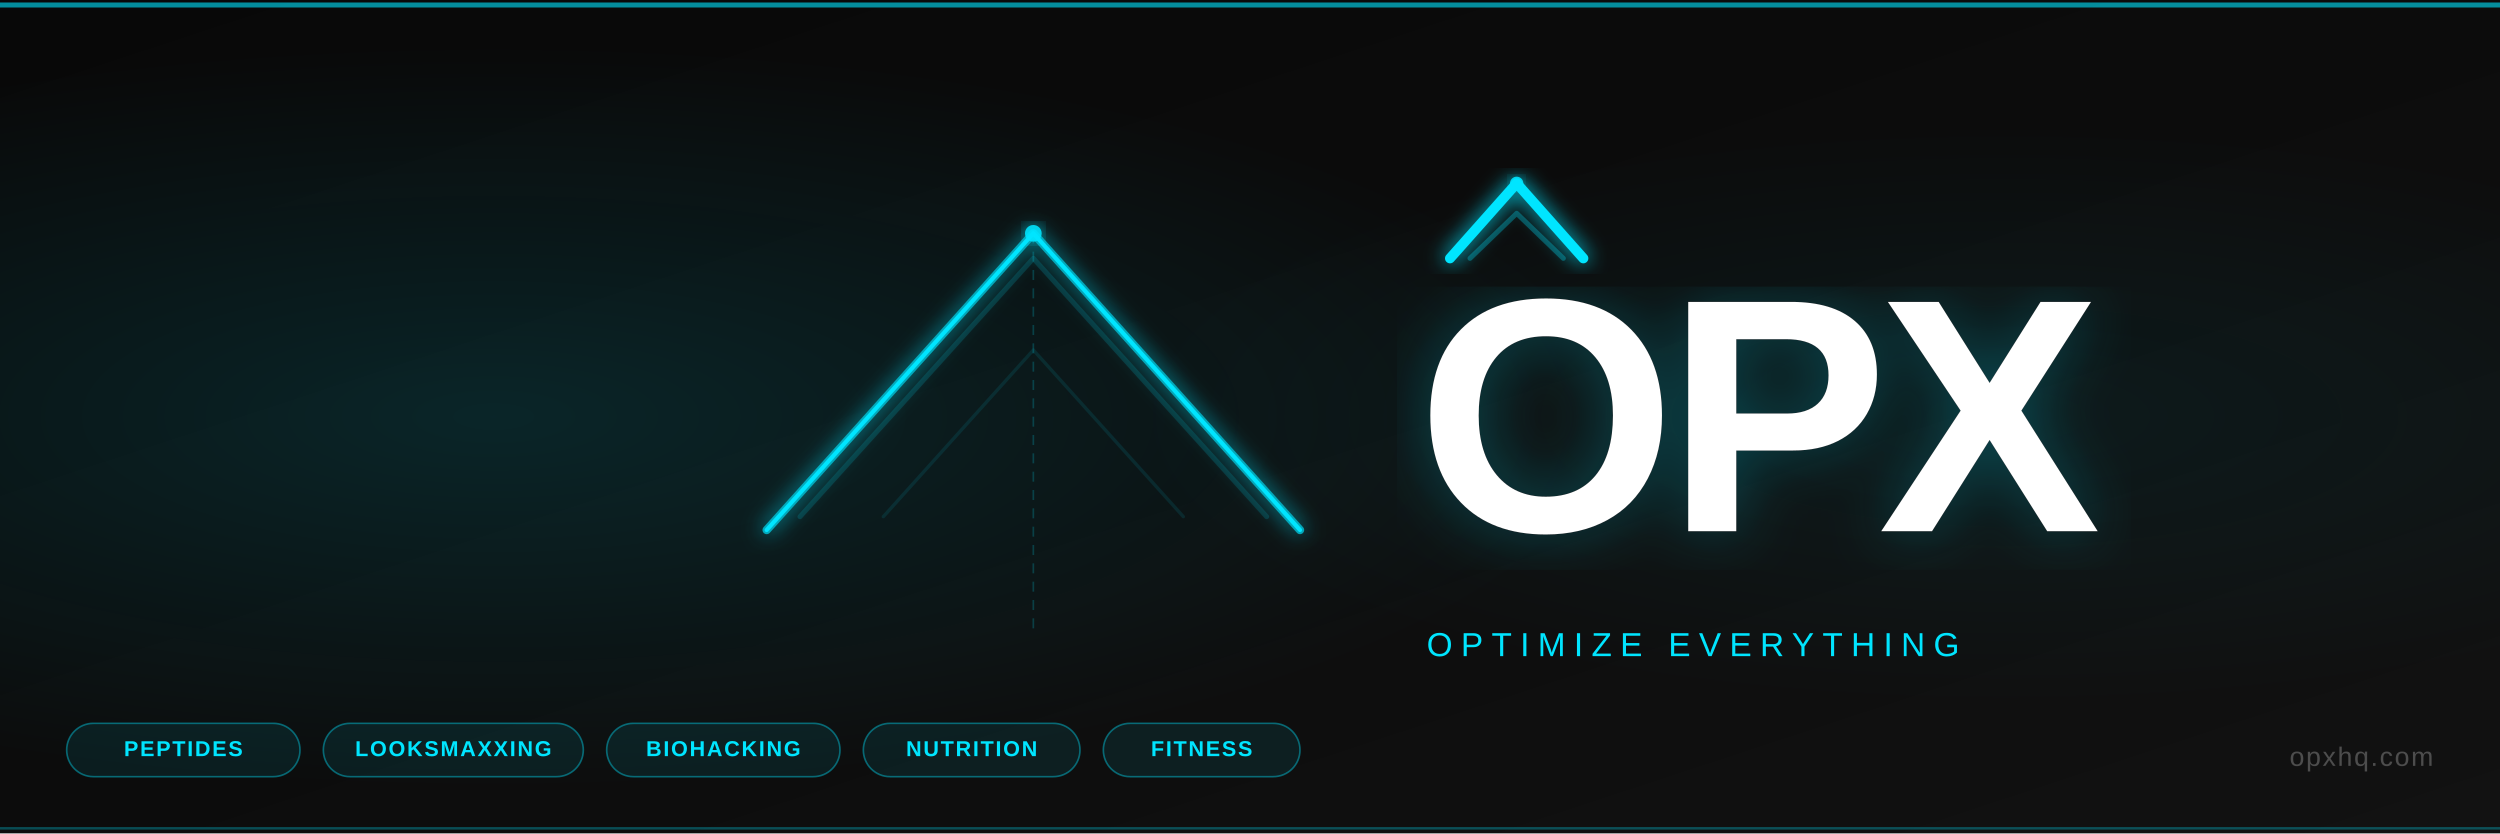
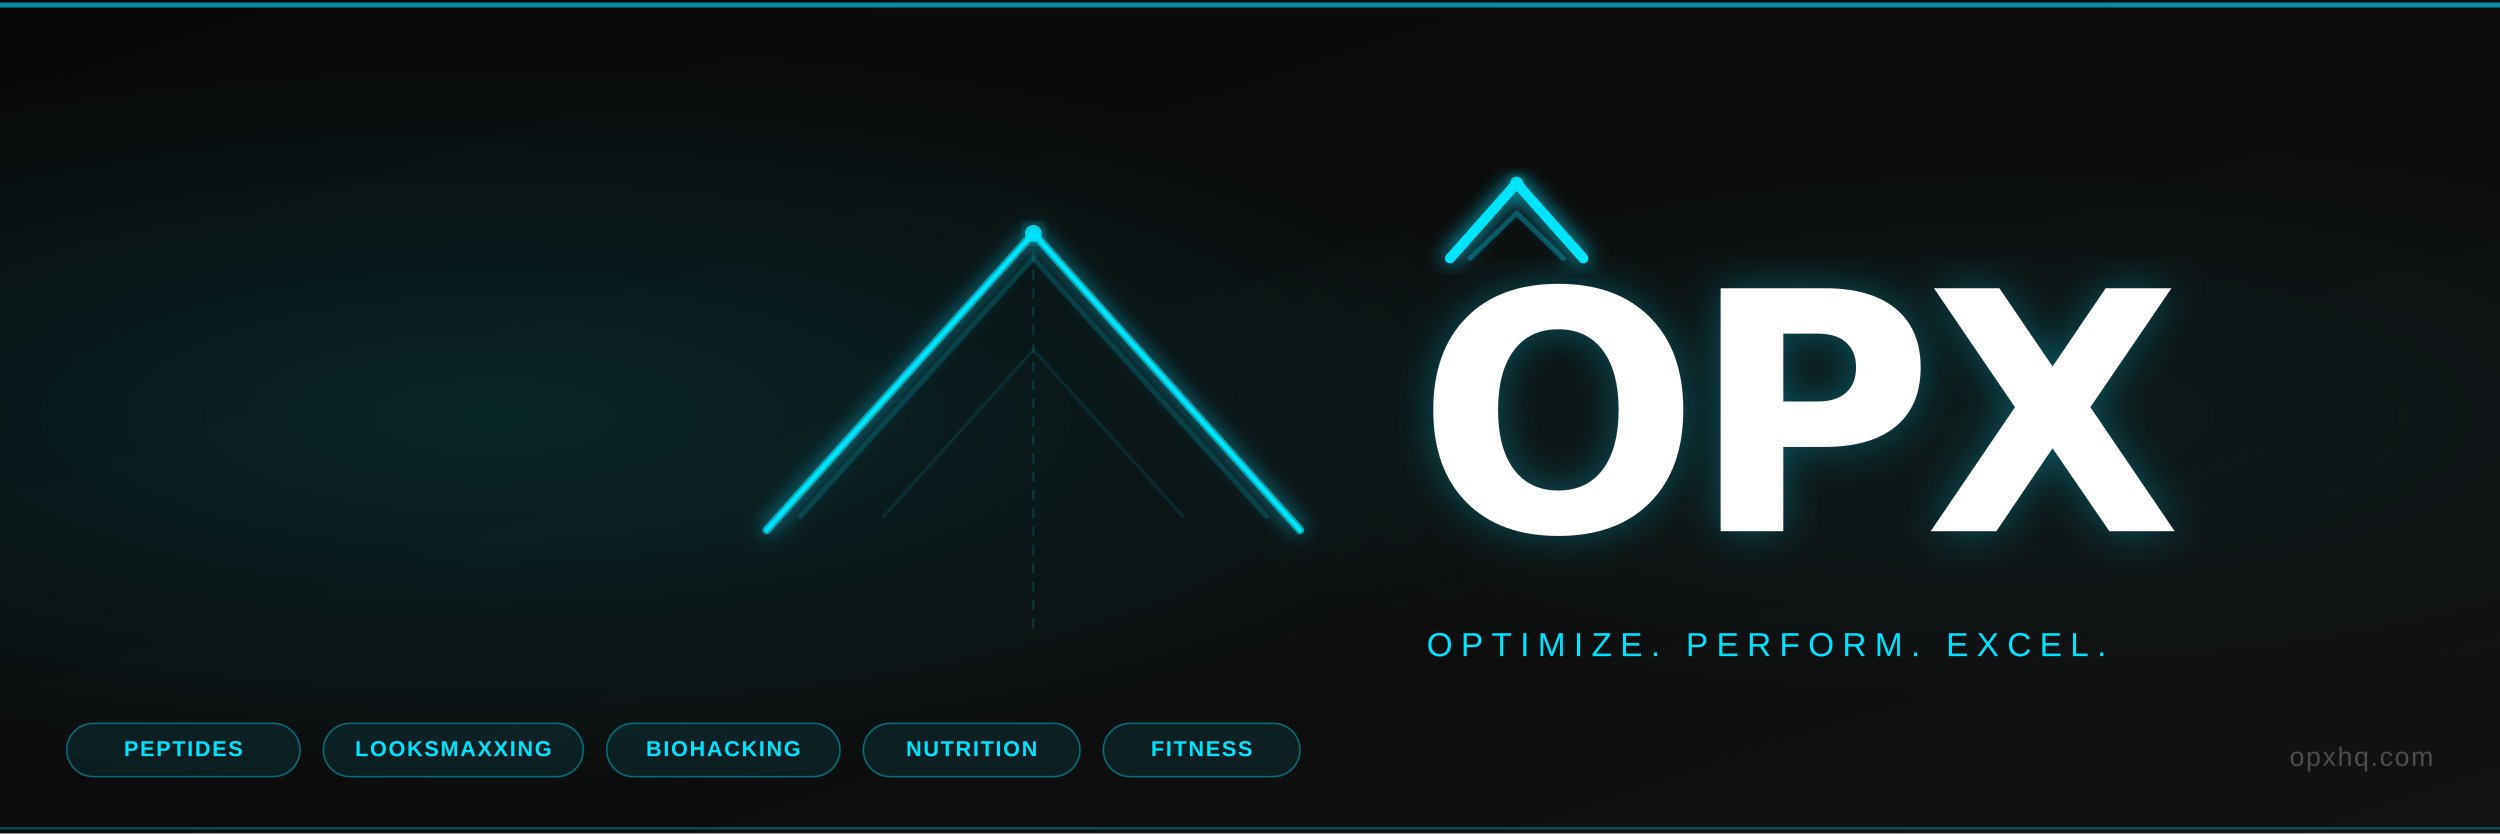
<svg xmlns="http://www.w3.org/2000/svg" viewBox="0 0 1500 500" width="1500" height="500">
  <defs>
    <linearGradient id="bgGrad" x1="0%" y1="0%" x2="100%" y2="100%">
      <stop offset="0%" style="stop-color:#080808" />
      <stop offset="60%" style="stop-color:#0d0d0d" />
      <stop offset="100%" style="stop-color:#121212" />
    </linearGradient>
    <radialGradient id="glowLeft" cx="20%" cy="50%" r="45%">
      <stop offset="0%" style="stop-color:#00e5ff;stop-opacity:0.12" />
      <stop offset="100%" style="stop-color:#00e5ff;stop-opacity:0" />
    </radialGradient>
    <radialGradient id="glowRight" cx="80%" cy="50%" r="35%">
      <stop offset="0%" style="stop-color:#00e5ff;stop-opacity:0.06" />
      <stop offset="100%" style="stop-color:#00e5ff;stop-opacity:0" />
    </radialGradient>
    <linearGradient id="gridFade" x1="0%" y1="0%" x2="100%" y2="0%">
      <stop offset="0%" style="stop-color:#000;stop-opacity:1" />
      <stop offset="25%" style="stop-color:#000;stop-opacity:0" />
      <stop offset="75%" style="stop-color:#000;stop-opacity:0" />
      <stop offset="100%" style="stop-color:#000;stop-opacity:1" />
    </linearGradient>
    <mask id="gridMask">
      <rect width="1500" height="500" fill="url(#gridFade)" />
    </mask>
    <filter id="cyanGlow" x="-20%" y="-20%" width="140%" height="140%">
      <feGaussianBlur stdDeviation="6" result="blur" />
      <feMerge>
        <feMergeNode in="blur" />
        <feMergeNode in="SourceGraphic" />
      </feMerge>
    </filter>
-     <filter id="textShadow" x="-5%" y="-5%" width="110%" height="120%">
-       <feDropShadow dx="0" dy="0" stdDeviation="18" flood-color="#00e5ff" flood-opacity="0.25" />
+     <filter id="textShadow" x="-10%" y="-10%" width="120%" height="130%">
+       <feGaussianBlur stdDeviation="12" result="blur" />
+       <feFlood flood-color="#00e5ff" flood-opacity="0.3" result="color" />
+       <feComposite in="color" in2="blur" operator="in" result="glow" />
+       <feMerge>
+         <feMergeNode in="glow" />
+         <feMergeNode in="SourceGraphic" />
+       </feMerge>
    </filter>
  </defs>
  <rect width="1500" height="500" fill="url(#bgGrad)" />
  <rect width="1500" height="500" fill="url(#glowLeft)" />
  <rect width="1500" height="500" fill="url(#glowRight)" />
  <g mask="url(#gridMask)" opacity="0.18">
    <line x1="150" y1="0" x2="150" y2="500" stroke="#00e5ff" stroke-width="0.5" />
    <line x1="300" y1="0" x2="300" y2="500" stroke="#00e5ff" stroke-width="0.5" />
    <line x1="450" y1="0" x2="450" y2="500" stroke="#00e5ff" stroke-width="0.5" />
    <line x1="600" y1="0" x2="600" y2="500" stroke="#00e5ff" stroke-width="0.5" />
    <line x1="750" y1="0" x2="750" y2="500" stroke="#00e5ff" stroke-width="0.5" />
    <line x1="900" y1="0" x2="900" y2="500" stroke="#00e5ff" stroke-width="0.5" />
    <line x1="1050" y1="0" x2="1050" y2="500" stroke="#00e5ff" stroke-width="0.5" />
    <line x1="1200" y1="0" x2="1200" y2="500" stroke="#00e5ff" stroke-width="0.5" />
    <line x1="1350" y1="0" x2="1350" y2="500" stroke="#00e5ff" stroke-width="0.5" />
    <line x1="0" y1="100" x2="1500" y2="100" stroke="#00e5ff" stroke-width="0.5" />
    <line x1="0" y1="200" x2="1500" y2="200" stroke="#00e5ff" stroke-width="0.5" />
    <line x1="0" y1="300" x2="1500" y2="300" stroke="#00e5ff" stroke-width="0.5" />
    <line x1="0" y1="400" x2="1500" y2="400" stroke="#00e5ff" stroke-width="0.5" />
  </g>
  <polyline points="480,310 620,155 760,310" fill="none" stroke="#00e5ff" stroke-width="3" opacity="0.15" stroke-linejoin="round" stroke-linecap="round" />
  <polyline points="530,310 620,210 710,310" fill="none" stroke="#00e5ff" stroke-width="2" opacity="0.1" stroke-linejoin="round" stroke-linecap="round" />
  <polyline points="460,318 620,140 780,318" fill="none" stroke="#00e5ff" stroke-width="5" opacity="0.7" stroke-linejoin="round" stroke-linecap="round" filter="url(#cyanGlow)" />
  <polyline points="460,318 620,140 780,318" fill="none" stroke="#00e5ff" stroke-width="2.5" opacity="1" stroke-linejoin="round" stroke-linecap="round" />
  <line x1="620" y1="140" x2="620" y2="380" stroke="#00e5ff" stroke-width="1" opacity="0.2" stroke-dasharray="6 5" />
  <circle cx="620" cy="140" r="5" fill="#00e5ff" opacity="0.9" filter="url(#cyanGlow)" />
  <polyline points="870,155 910,110 950,155" fill="none" stroke="#00e5ff" stroke-width="6" stroke-linejoin="round" stroke-linecap="round" filter="url(#cyanGlow)" />
  <polyline points="882,155 910,128 938,155" fill="none" stroke="#00e5ff" stroke-width="3" opacity="0.3" stroke-linejoin="round" stroke-linecap="round" />
  <circle cx="910" cy="110" r="4" fill="#00e5ff" opacity="0.9" filter="url(#cyanGlow)" />
-   <text x="850" y="262" font-family="Liberation Sans, Open Sans, DejaVu Sans, sans-serif" font-weight="900" font-size="200" fill="#ffffff" text-anchor="start" dominant-baseline="middle" letter-spacing="-6" filter="url(#textShadow)">OPX</text>
-   <text x="856" y="388" font-family="Liberation Sans, Open Sans, DejaVu Sans, sans-serif" font-weight="500" font-size="20" fill="#00e5ff" text-anchor="start" dominant-baseline="middle" letter-spacing="5">OPTIMIZE EVERYTHING</text>
+   <text x="850" y="262" font-family="DejaVu Sans" font-weight="bold" font-size="200" fill="#ffffff" text-anchor="start" dominant-baseline="middle" letter-spacing="-6" filter="url(#textShadow)">OPX</text>
+   <text x="856" y="388" font-family="Liberation Sans, Open Sans, DejaVu Sans, sans-serif" font-weight="500" font-size="20" fill="#00e5ff" text-anchor="start" dominant-baseline="middle" letter-spacing="5">OPTIMIZE. PERFORM. EXCEL.</text>
  <line x1="0" y1="3" x2="1500" y2="3" stroke="#00e5ff" stroke-width="3" opacity="0.6" />
  <line x1="0" y1="497" x2="1500" y2="497" stroke="#00e5ff" stroke-width="1.5" opacity="0.3" />
  <rect x="40" y="434" width="140" height="32" rx="16" fill="rgba(0,229,255,0.08)" stroke="#00e5ff" stroke-width="1" stroke-opacity="0.4" />
  <text x="110" y="450" font-family="Liberation Sans, Open Sans, DejaVu Sans, sans-serif" font-weight="600" font-size="13" fill="#00e5ff" text-anchor="middle" dominant-baseline="middle" letter-spacing="1">PEPTIDES</text>
  <rect x="194" y="434" width="156" height="32" rx="16" fill="rgba(0,229,255,0.08)" stroke="#00e5ff" stroke-width="1" stroke-opacity="0.4" />
  <text x="272" y="450" font-family="Liberation Sans, Open Sans, DejaVu Sans, sans-serif" font-weight="600" font-size="13" fill="#00e5ff" text-anchor="middle" dominant-baseline="middle" letter-spacing="1">LOOKSMAXXING</text>
  <rect x="364" y="434" width="140" height="32" rx="16" fill="rgba(0,229,255,0.08)" stroke="#00e5ff" stroke-width="1" stroke-opacity="0.4" />
  <text x="434" y="450" font-family="Liberation Sans, Open Sans, DejaVu Sans, sans-serif" font-weight="600" font-size="13" fill="#00e5ff" text-anchor="middle" dominant-baseline="middle" letter-spacing="1">BIOHACKING</text>
  <rect x="518" y="434" width="130" height="32" rx="16" fill="rgba(0,229,255,0.08)" stroke="#00e5ff" stroke-width="1" stroke-opacity="0.4" />
  <text x="583" y="450" font-family="Liberation Sans, Open Sans, DejaVu Sans, sans-serif" font-weight="600" font-size="13" fill="#00e5ff" text-anchor="middle" dominant-baseline="middle" letter-spacing="1">NUTRITION</text>
  <rect x="662" y="434" width="118" height="32" rx="16" fill="rgba(0,229,255,0.08)" stroke="#00e5ff" stroke-width="1" stroke-opacity="0.4" />
  <text x="721" y="450" font-family="Liberation Sans, Open Sans, DejaVu Sans, sans-serif" font-weight="600" font-size="13" fill="#00e5ff" text-anchor="middle" dominant-baseline="middle" letter-spacing="1">FITNESS</text>
  <text x="1460" y="455" font-family="Liberation Sans, Open Sans, DejaVu Sans, sans-serif" font-weight="400" font-size="16" fill="rgba(255,255,255,0.25)" text-anchor="end" dominant-baseline="middle" letter-spacing="1">opxhq.com</text>
</svg>
